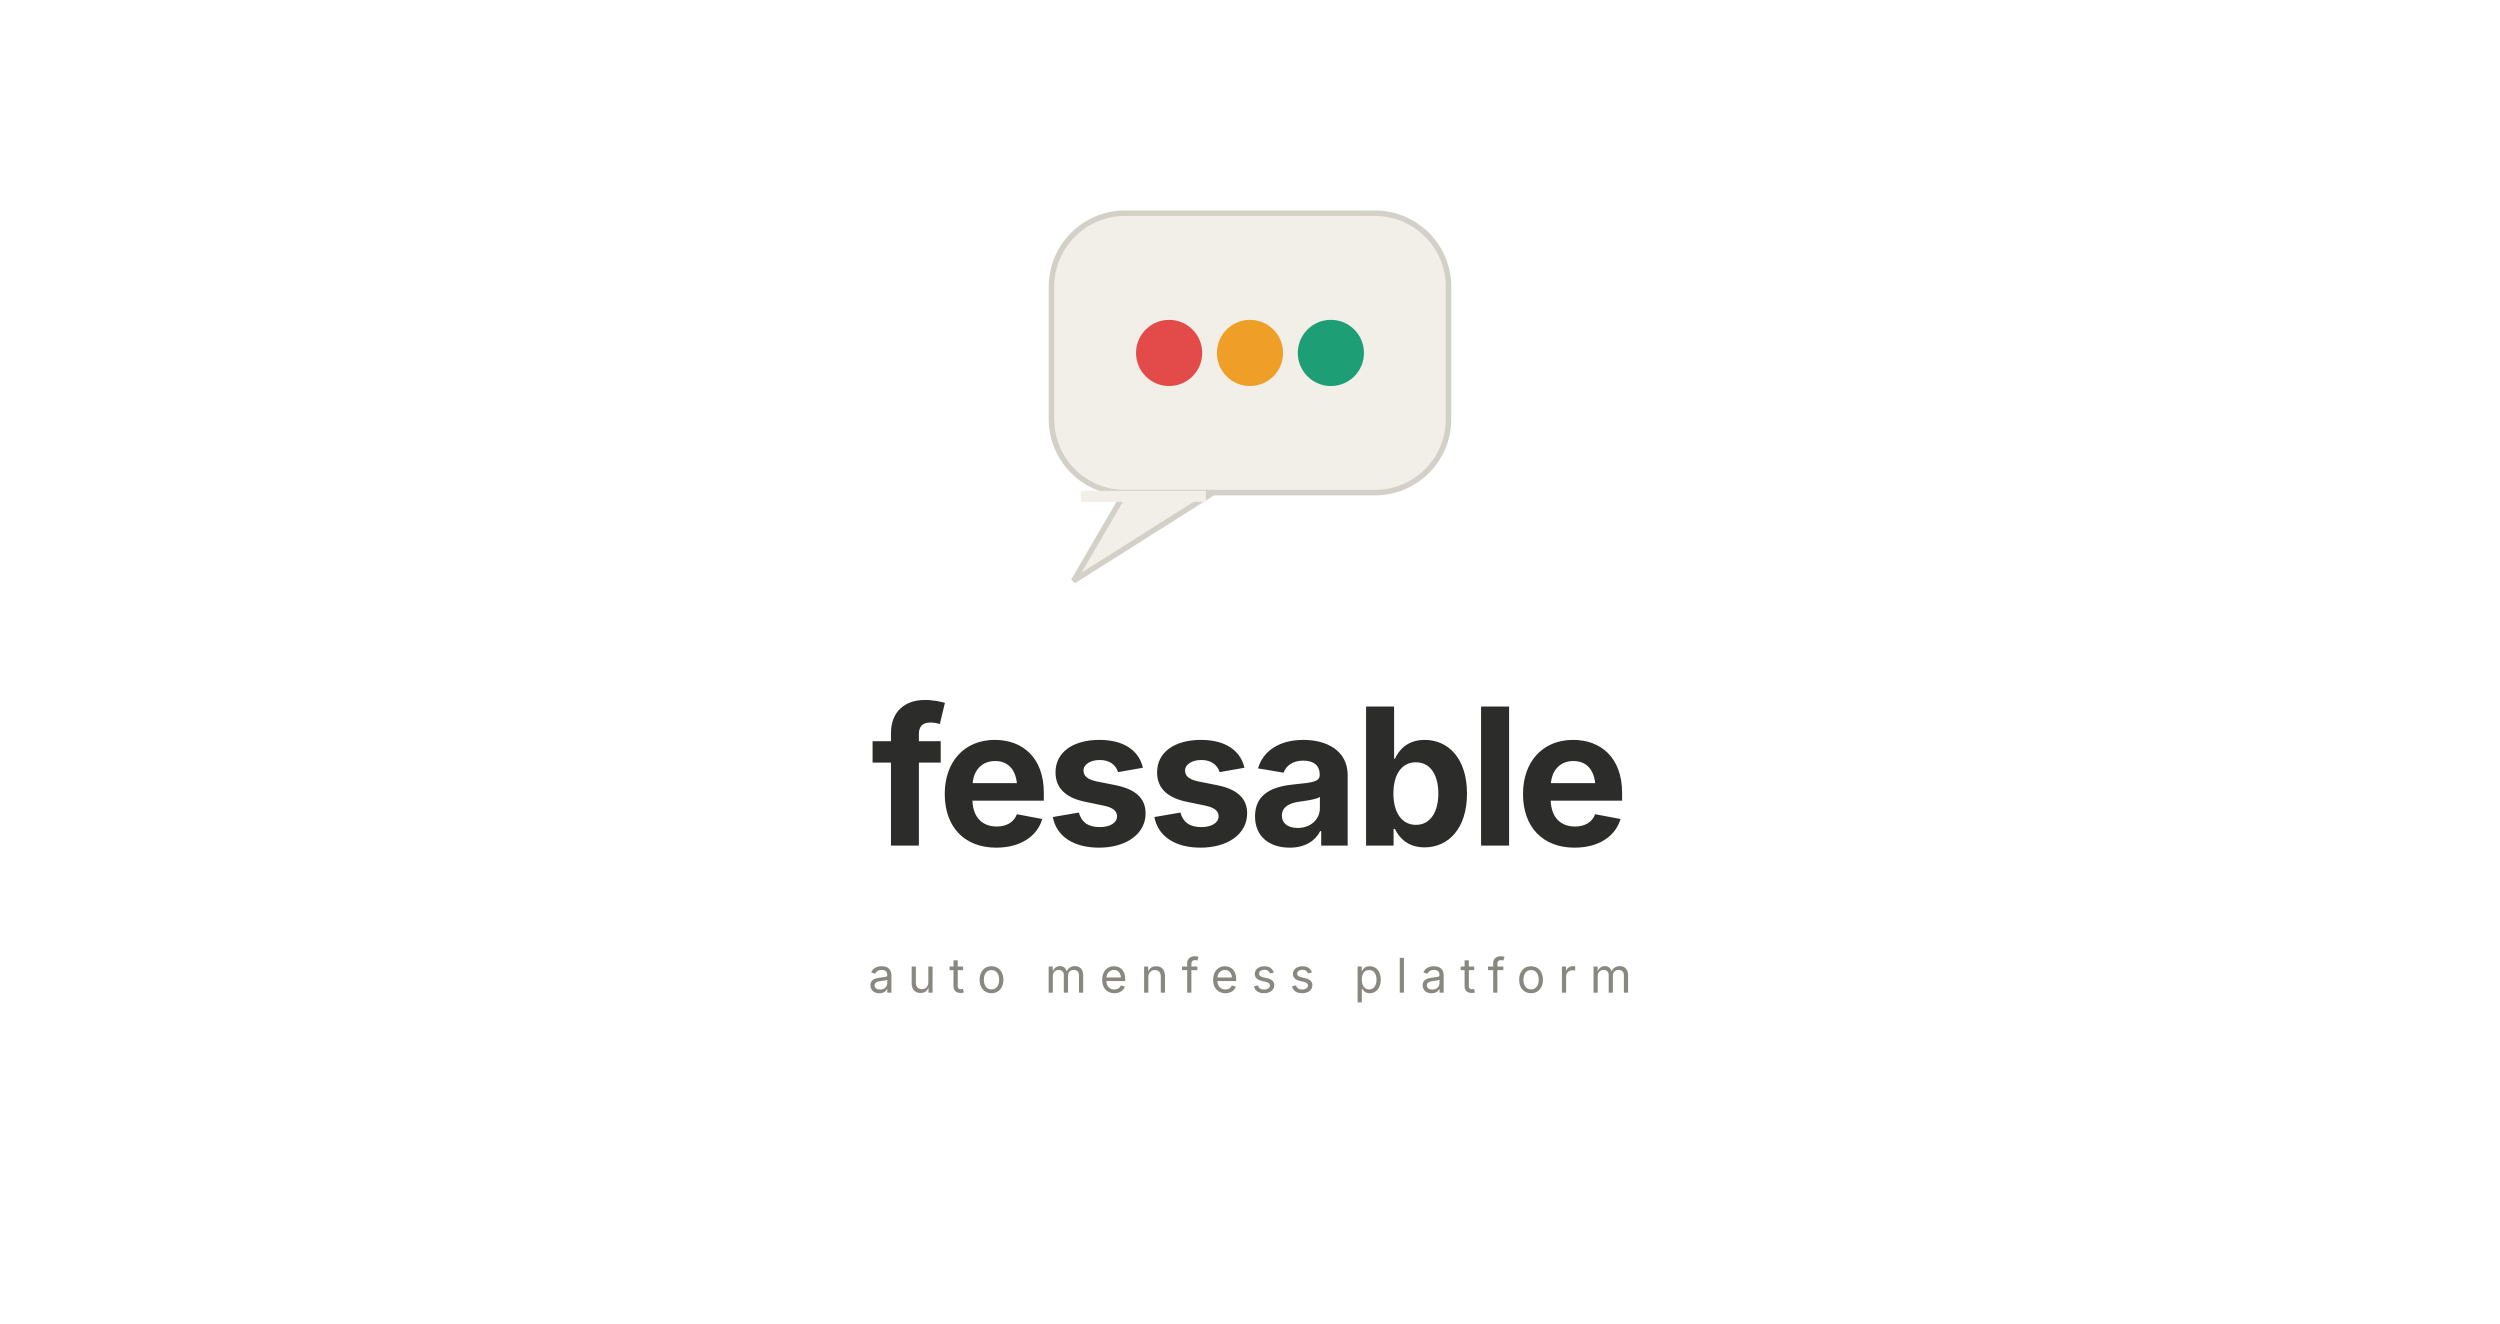
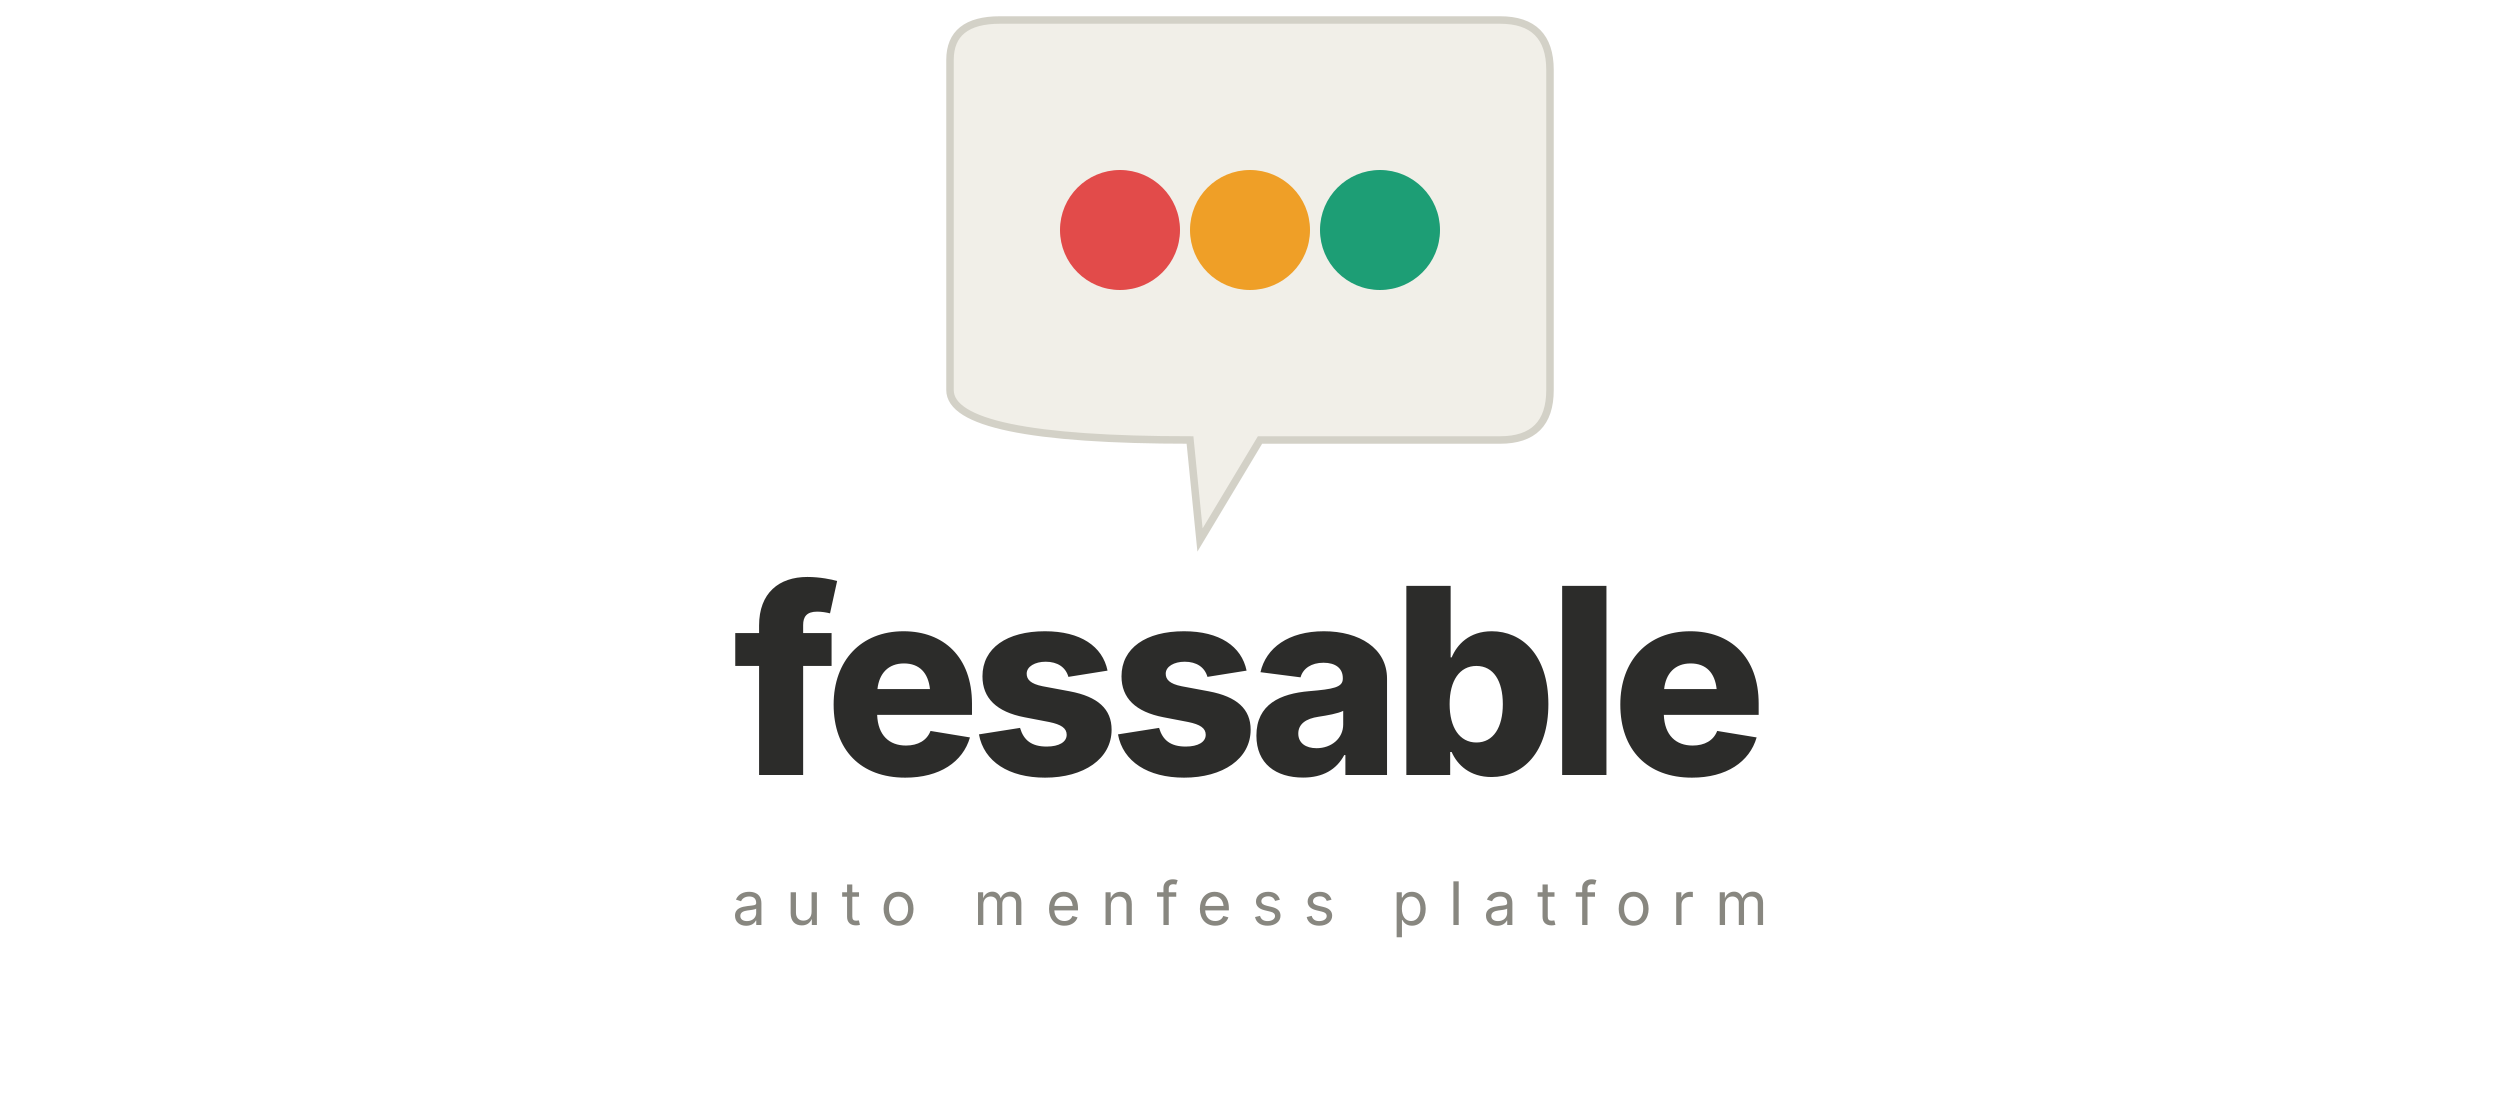
- <svg xmlns="http://www.w3.org/2000/svg" width="680" height="360" viewBox="0 0 680 360">
-   <rect x="286" y="58" width="108" height="76" rx="20" fill="#F1EFE8" stroke="#D3D1C7" stroke-width="1.5" />
-   <polygon points="306,134 292,158 330,134" fill="#F1EFE8" stroke="#D3D1C7" stroke-width="1.5" />
-   <line x1="294" y1="135" x2="328" y2="135" stroke="#F1EFE8" stroke-width="3" />
-   <circle cx="318" cy="96" r="9" fill="#E24B4A" />
-   <circle cx="340" cy="96" r="9" fill="#EF9F27" />
-   <circle cx="362" cy="96" r="9" fill="#1D9E75" />
-   <text x="340" y="230" font-family="Inter, SF Pro Display, system-ui, sans-serif" font-size="52" font-weight="700" text-anchor="middle" letter-spacing="-1.5" fill="#2C2C2A">fessable</text>
-   <text x="340" y="270" font-family="Inter, system-ui, sans-serif" font-size="13" font-weight="400" text-anchor="middle" letter-spacing="3.5" fill="#888780">auto menfess platform</text>
+ <svg xmlns="http://www.w3.org/2000/svg" width="500" height="220" viewBox="0 0 500 220">
+   <path d="M190,12 Q190,4 200,4 L300,4 Q310,4 310,14 L310,78 Q310,88 300,88 L252,88 L240,108 L238,88 Q190,88 190,78 Z" fill="#F1EFE8" stroke="#D3D1C7" stroke-width="1.5" />
+   <circle cx="224" cy="46" r="12" fill="#E24B4A" />
+   <circle cx="250" cy="46" r="12" fill="#EF9F27" />
+   <circle cx="276" cy="46" r="12" fill="#1D9E75" />
+   <text x="250" y="155" font-family="'Plus Jakarta Sans', Inter, system-ui, sans-serif" font-size="52" font-weight="800" text-anchor="middle" letter-spacing="-2" fill="#2C2C2A">fessable</text>
+   <text x="250" y="185" font-family="'Plus Jakarta Sans', Inter, system-ui, sans-serif" font-size="12" font-weight="400" text-anchor="middle" letter-spacing="4" fill="#888780">auto menfess platform</text>
</svg>
